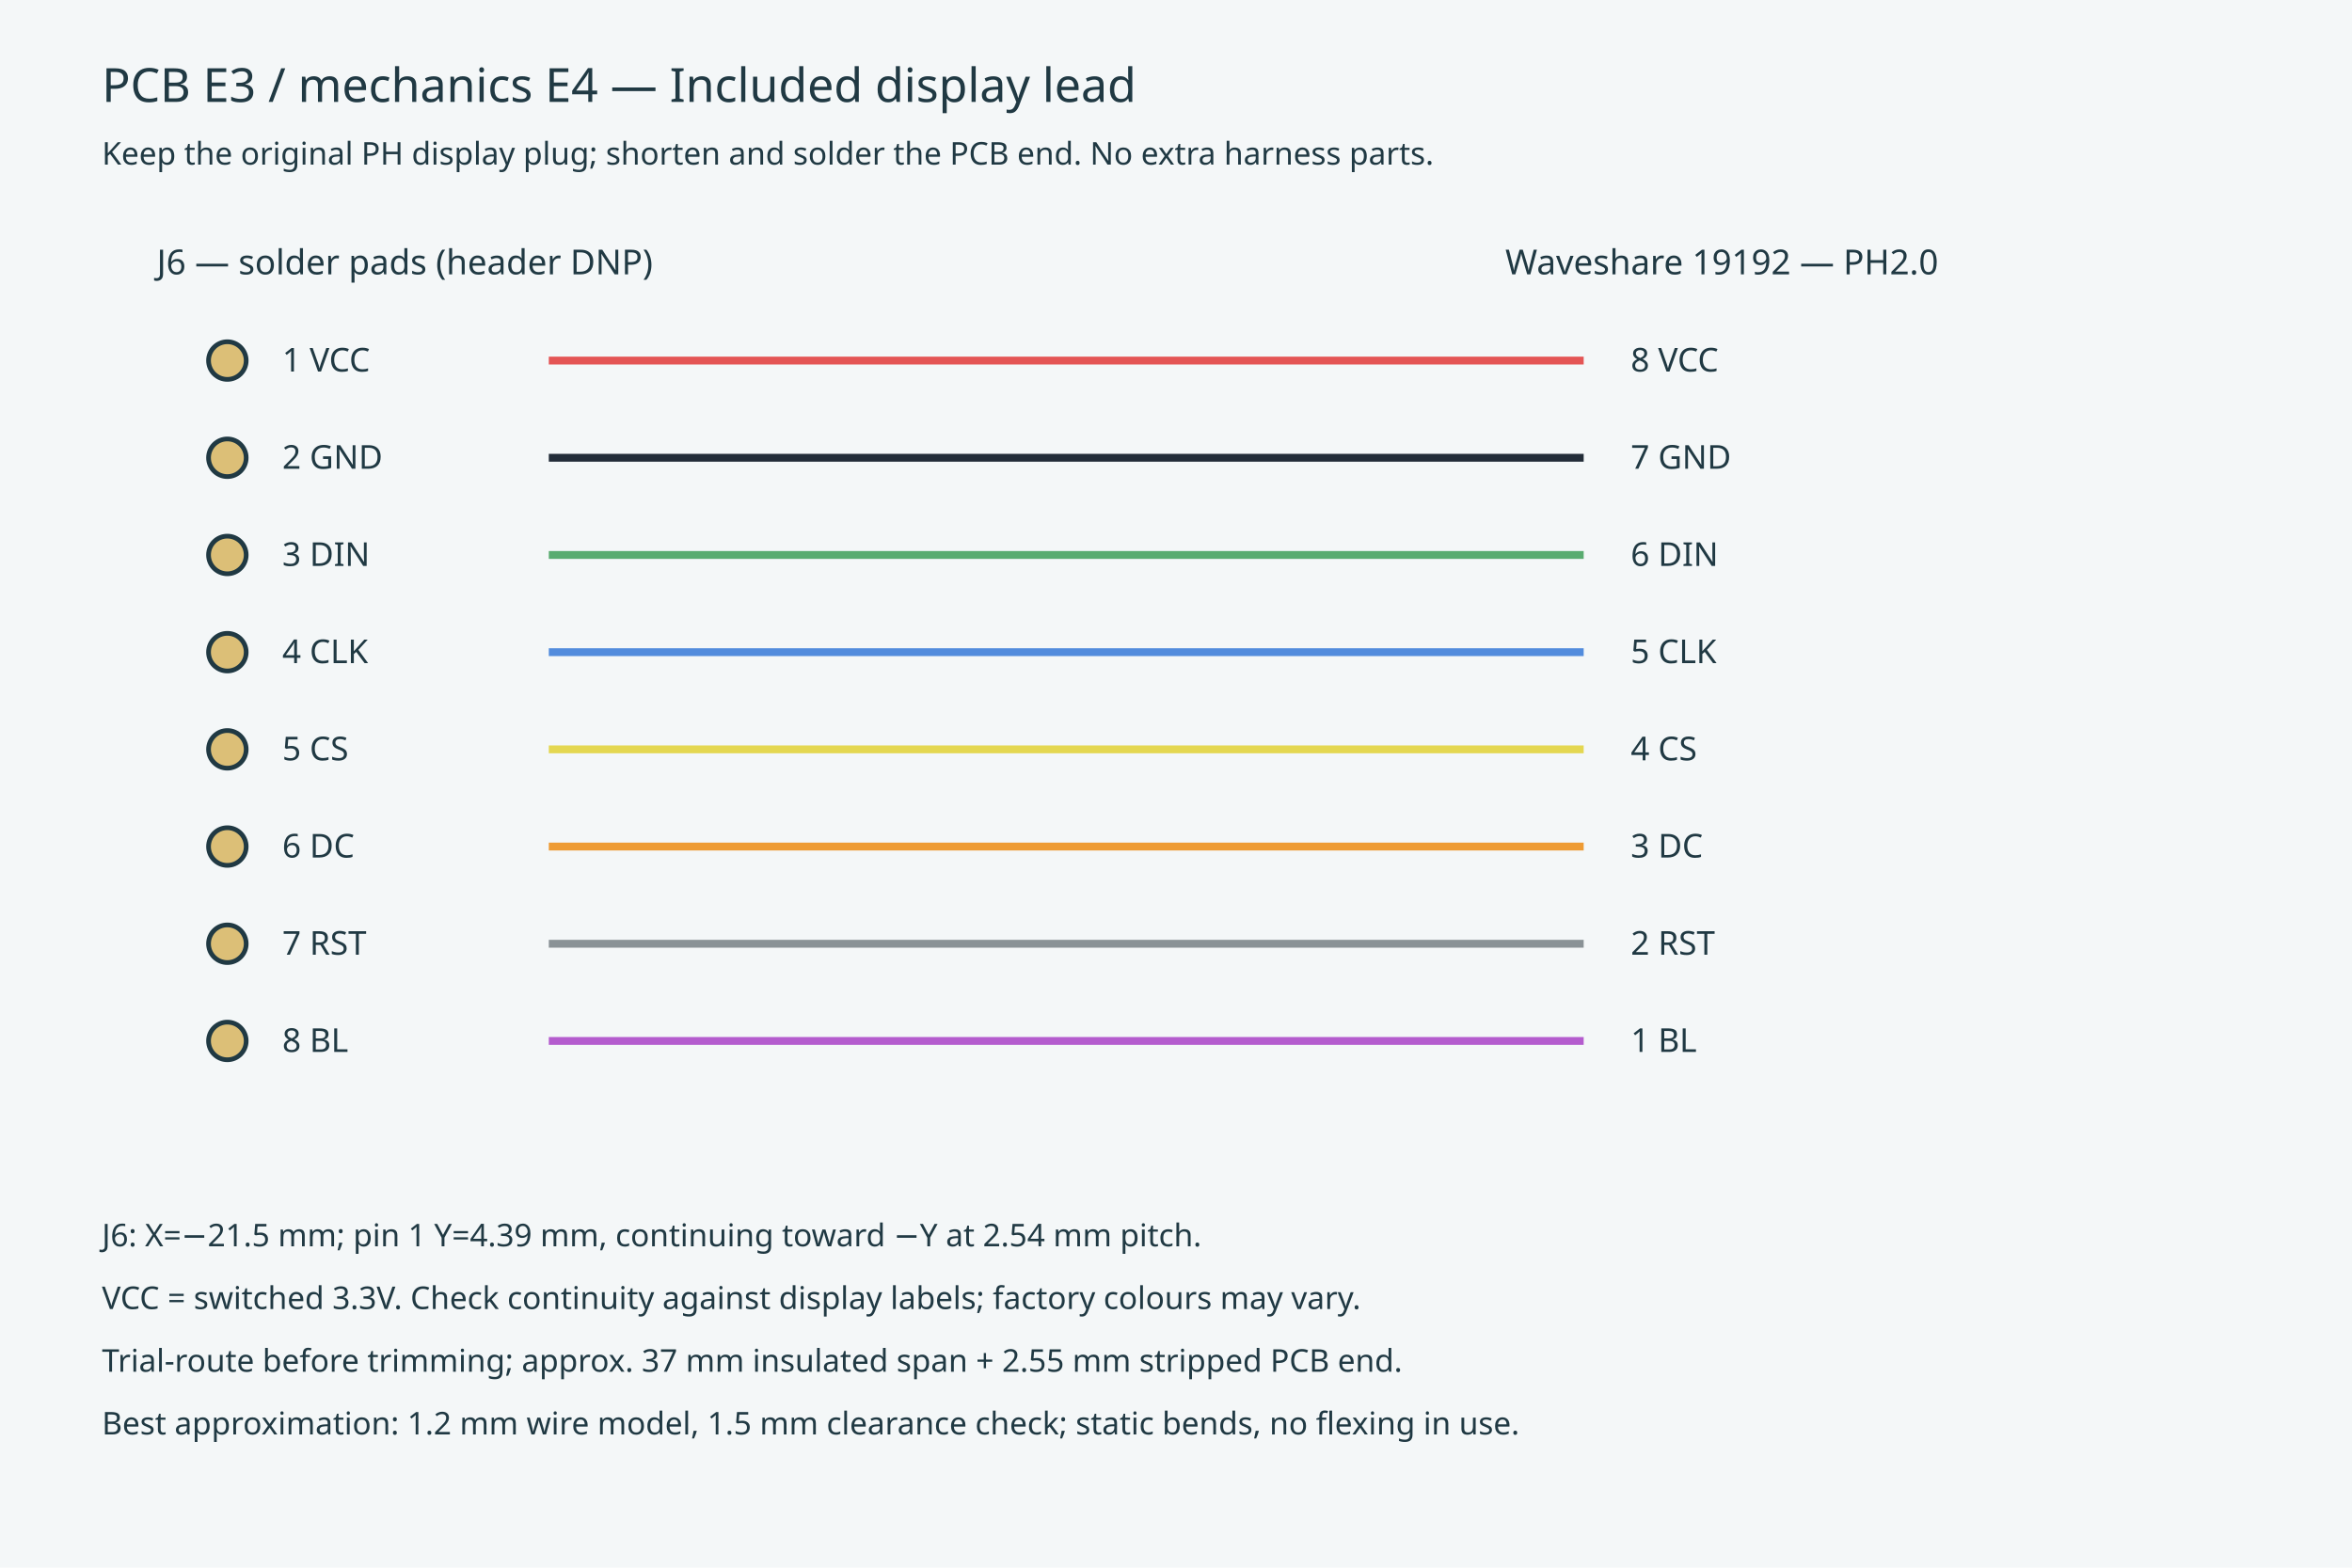
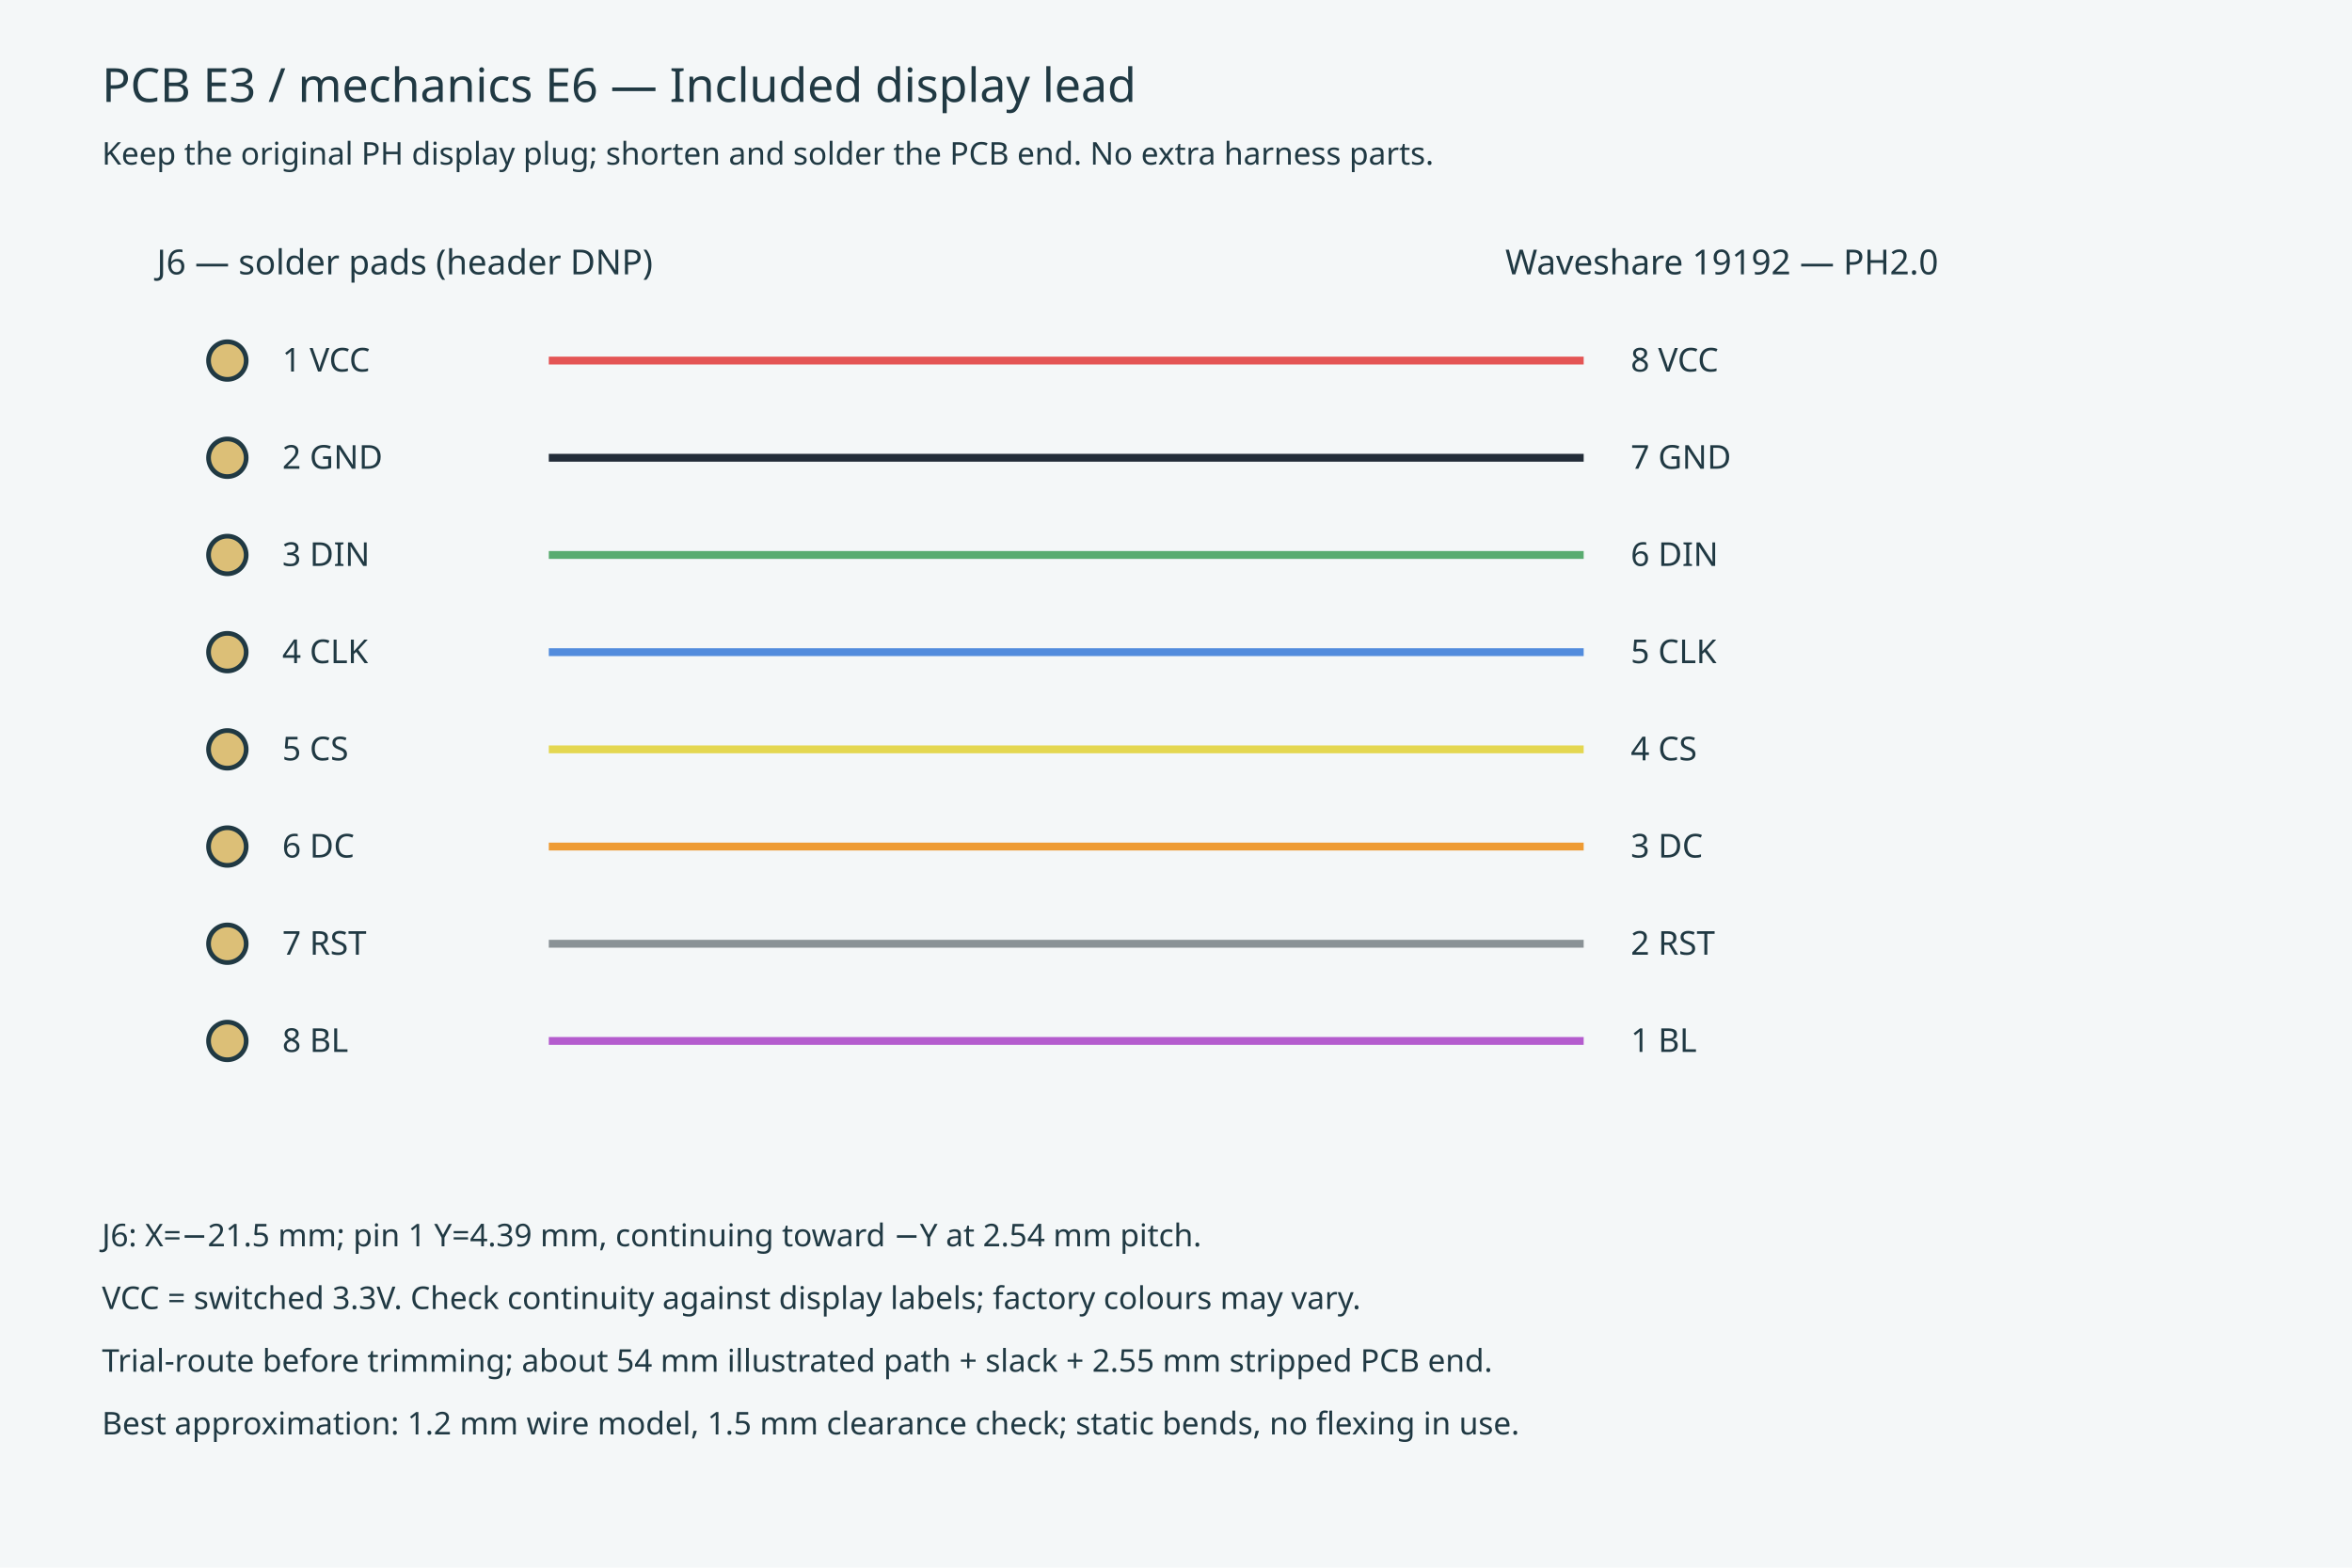
<svg xmlns="http://www.w3.org/2000/svg" width="1500" height="1000" viewBox="0 0 1500 1000">
  <rect width="1500" height="1000" fill="#f4f7f8" />
  <g font-family="sans-serif" fill="#203943">
-     <text x="65" y="65" font-size="30">PCB E3 / mechanics E4 — Included display lead</text>
+     <text x="65" y="65" font-size="30">PCB E3 / mechanics E6 — Included display lead</text>
    <text x="65" y="105" font-size="20">Keep the original PH display plug; shorten and solder the PCB end. No extra harness parts.</text>
    <text x="100" y="175" font-size="22">J6 — solder pads (header DNP)</text>
    <text x="960" y="175" font-size="22">Waveshare 19192 — PH2.0</text>
    <circle cx="145" cy="230" r="12" fill="#dcbf77" stroke="#203943" stroke-width="3" />
    <text x="180" y="237" font-size="21">1  VCC</text>
    <path d="M 350 230 L 1010 230" stroke="#e45555" stroke-width="5" />
    <text x="1040" y="237" font-size="21">8  VCC</text>
    <circle cx="145" cy="292" r="12" fill="#dcbf77" stroke="#203943" stroke-width="3" />
    <text x="180" y="299" font-size="21">2  GND</text>
    <path d="M 350 292 L 1010 292" stroke="#222c38" stroke-width="5" />
    <text x="1040" y="299" font-size="21">7  GND</text>
    <circle cx="145" cy="354" r="12" fill="#dcbf77" stroke="#203943" stroke-width="3" />
    <text x="180" y="361" font-size="21">3  DIN</text>
    <path d="M 350 354 L 1010 354" stroke="#59ac70" stroke-width="5" />
    <text x="1040" y="361" font-size="21">6  DIN</text>
    <circle cx="145" cy="416" r="12" fill="#dcbf77" stroke="#203943" stroke-width="3" />
    <text x="180" y="423" font-size="21">4  CLK</text>
    <path d="M 350 416 L 1010 416" stroke="#528cdd" stroke-width="5" />
    <text x="1040" y="423" font-size="21">5  CLK</text>
    <circle cx="145" cy="478" r="12" fill="#dcbf77" stroke="#203943" stroke-width="3" />
    <text x="180" y="485" font-size="21">5  CS</text>
    <path d="M 350 478 L 1010 478" stroke="#e4d751" stroke-width="5" />
    <text x="1040" y="485" font-size="21">4  CS</text>
    <circle cx="145" cy="540" r="12" fill="#dcbf77" stroke="#203943" stroke-width="3" />
    <text x="180" y="547" font-size="21">6  DC</text>
    <path d="M 350 540 L 1010 540" stroke="#ee9b34" stroke-width="5" />
    <text x="1040" y="547" font-size="21">3  DC</text>
    <circle cx="145" cy="602" r="12" fill="#dcbf77" stroke="#203943" stroke-width="3" />
    <text x="180" y="609" font-size="21">7  RST</text>
    <path d="M 350 602 L 1010 602" stroke="#8a9296" stroke-width="5" />
    <text x="1040" y="609" font-size="21">2  RST</text>
    <circle cx="145" cy="664" r="12" fill="#dcbf77" stroke="#203943" stroke-width="3" />
    <text x="180" y="671" font-size="21">8  BL</text>
    <path d="M 350 664 L 1010 664" stroke="#b45cce" stroke-width="5" />
    <text x="1040" y="671" font-size="21">1  BL</text>
    <text x="65" y="795" font-size="20">J6: X=−21.5 mm; pin 1 Y=4.39 mm, continuing toward −Y at 2.54 mm pitch.</text>
    <text x="65" y="835" font-size="20">VCC = switched 3.3V. Check continuity against display labels; factory colours may vary.</text>
-     <text x="65" y="875" font-size="20">Trial-route before trimming; approx. 37 mm insulated span + 2.55 mm stripped PCB end.</text>
+     <text x="65" y="875" font-size="20">Trial-route before trimming; about 54 mm illustrated path + slack + 2.55 mm stripped PCB end.</text>
    <text x="65" y="915" font-size="20">Best approximation: 1.2 mm wire model, 1.5 mm clearance check; static bends, no flexing in use.</text>
  </g>
</svg>
